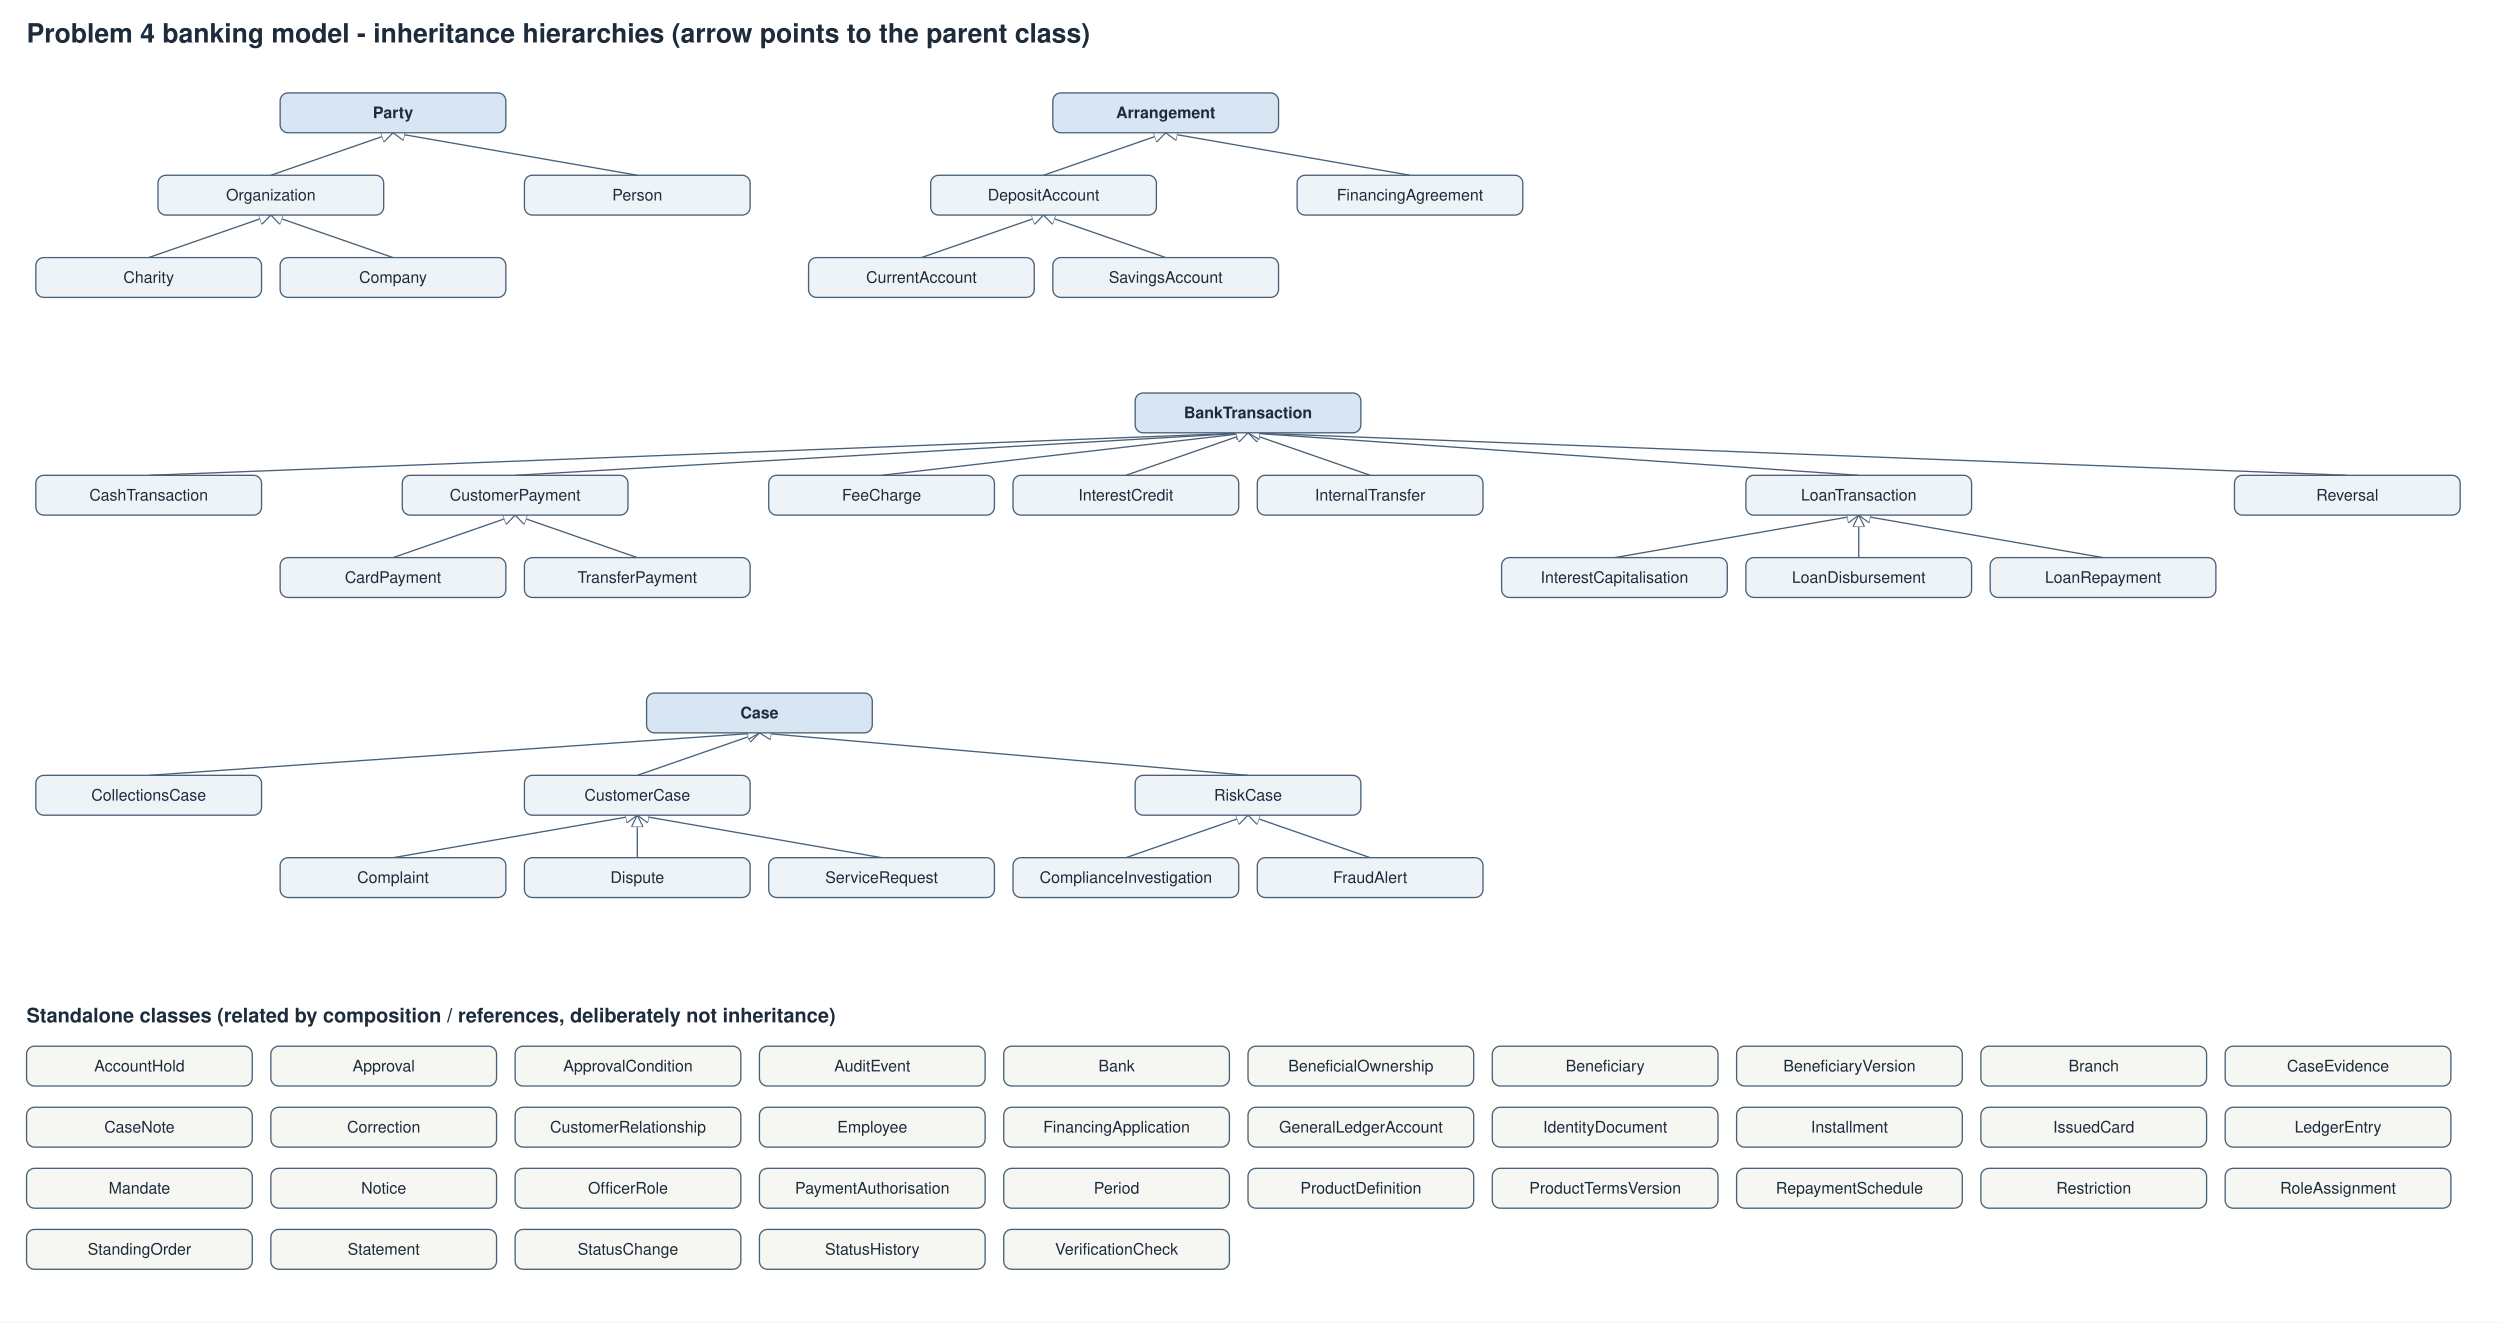
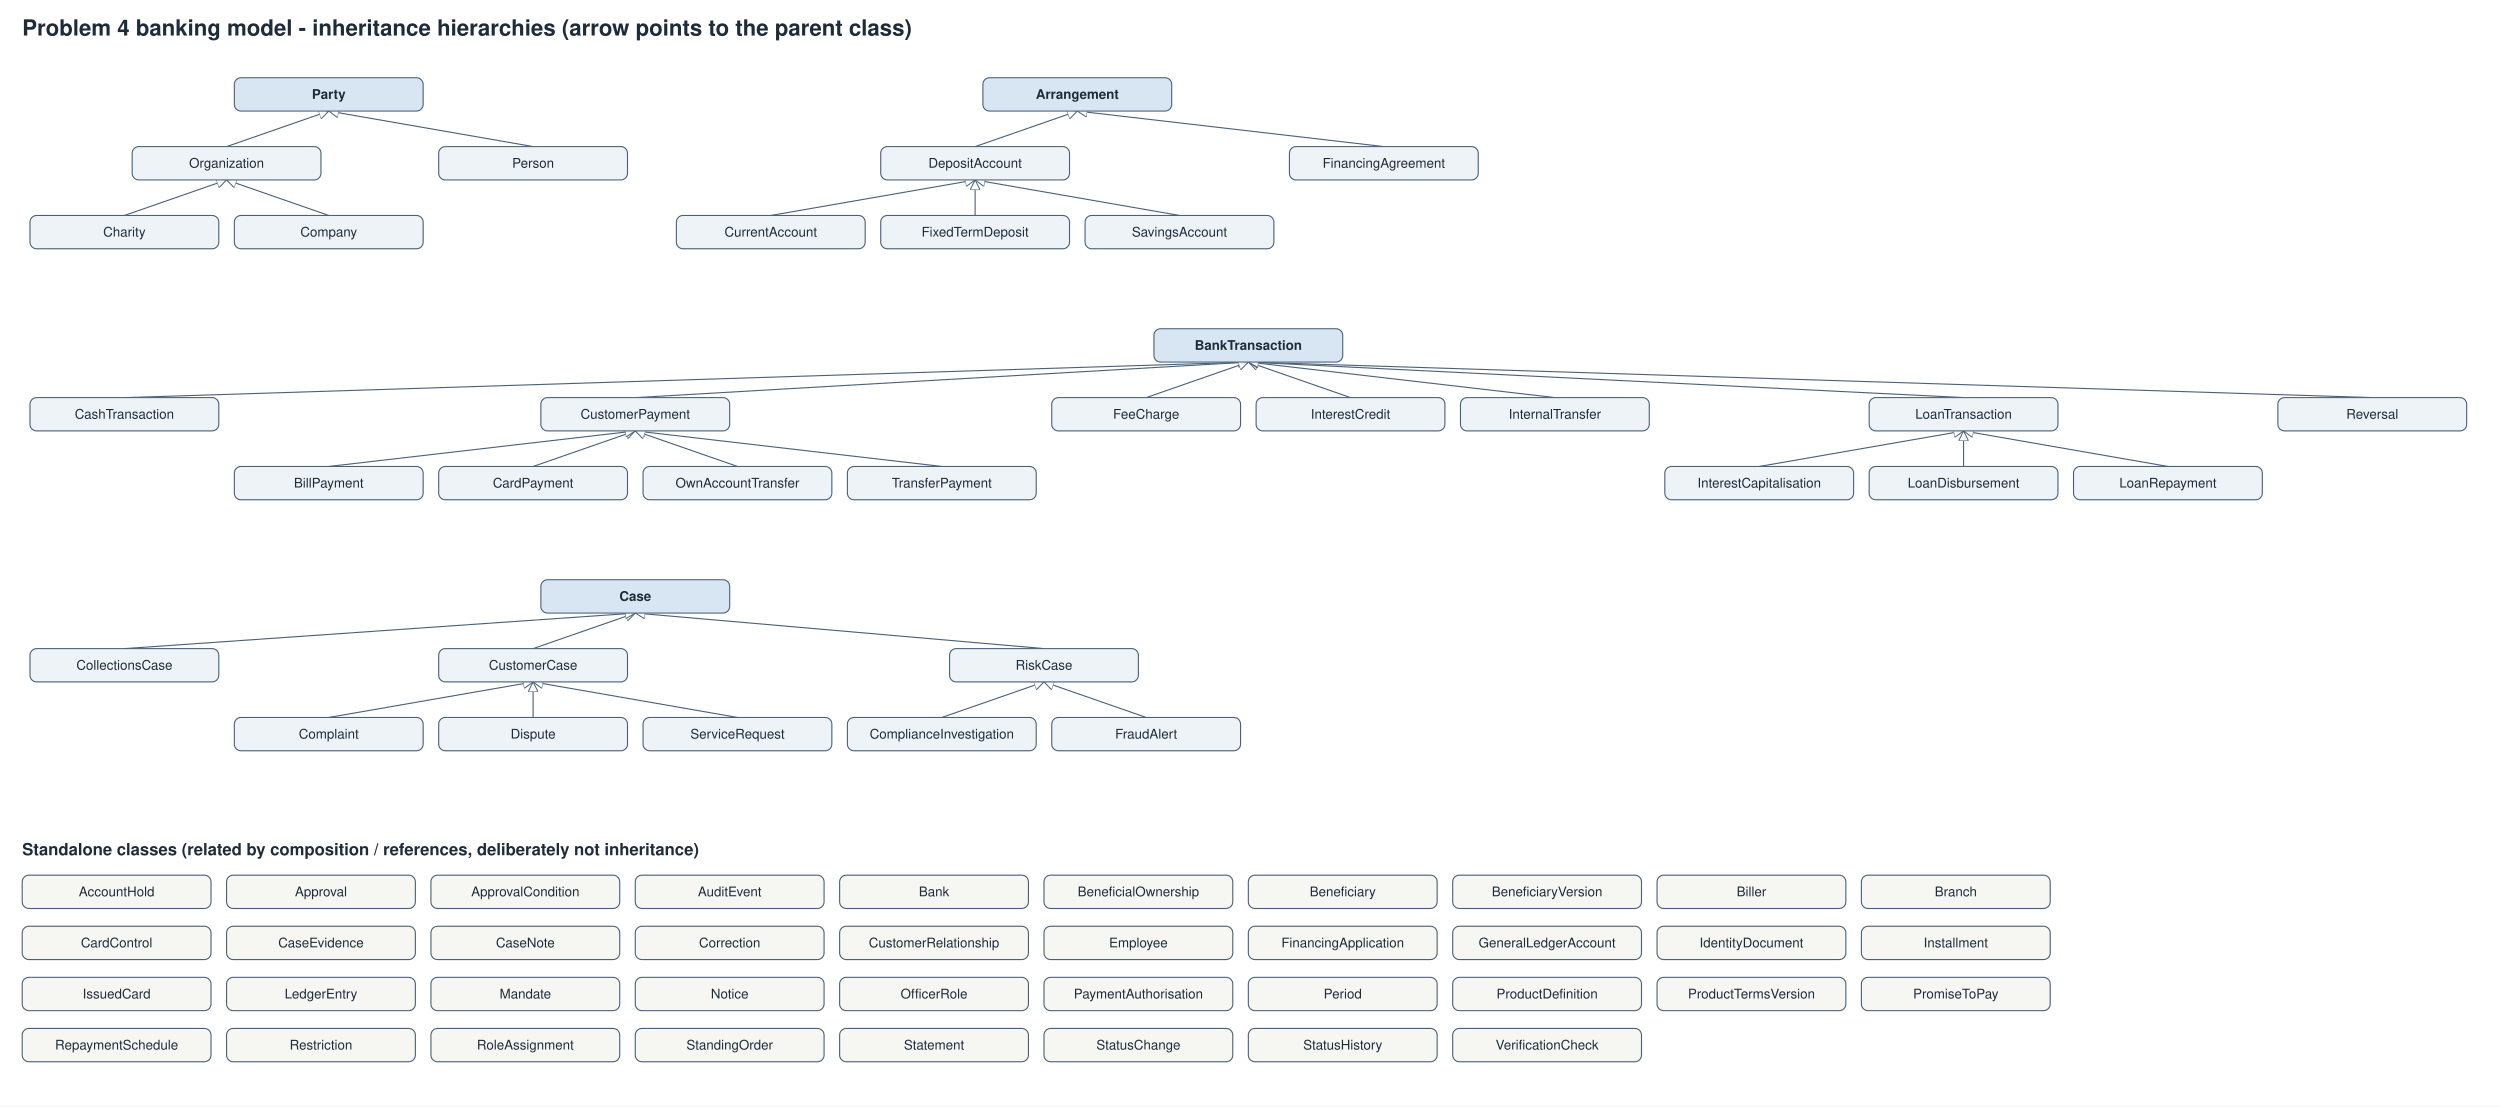
- <svg xmlns="http://www.w3.org/2000/svg" width="1883" height="996" font-family="Helvetica, Arial, sans-serif" font-size="12">
+ <svg xmlns="http://www.w3.org/2000/svg" width="2251" height="996" font-family="Helvetica, Arial, sans-serif" font-size="12">
  <rect width="100%" height="100%" fill="#ffffff" />
  <text x="20" y="32" font-size="20" font-weight="bold" fill="#1d2b3a">Problem 4 banking model - inheritance hierarchies (arrow points to the parent class)</text>
  <text x="20" y="770" font-size="15" font-weight="bold" fill="#1d2b3a">Standalone classes (related by composition / references, deliberately not inheritance)</text>
  <defs>
    <marker id="tri" viewBox="0 0 10 10" refX="10" refY="5" markerWidth="9" markerHeight="9" orient="auto">
      <path d="M0,0 L10,5 L0,10 z" fill="#ffffff" stroke="#4a6076" />
    </marker>
  </defs>
  <line x1="480" y1="132" x2="296" y2="100" stroke="#4a6076" marker-end="url(#tri)" />
  <line x1="204" y1="132" x2="296" y2="100" stroke="#4a6076" marker-end="url(#tri)" />
  <line x1="296" y1="194" x2="204" y2="162" stroke="#4a6076" marker-end="url(#tri)" />
  <line x1="112" y1="194" x2="204" y2="162" stroke="#4a6076" marker-end="url(#tri)" />
-   <line x1="786" y1="132" x2="878" y2="100" stroke="#4a6076" marker-end="url(#tri)" />
-   <line x1="694" y1="194" x2="786" y2="162" stroke="#4a6076" marker-end="url(#tri)" />
-   <line x1="878" y1="194" x2="786" y2="162" stroke="#4a6076" marker-end="url(#tri)" />
-   <line x1="1062" y1="132" x2="878" y2="100" stroke="#4a6076" marker-end="url(#tri)" />
-   <line x1="388" y1="358" x2="940" y2="326" stroke="#4a6076" marker-end="url(#tri)" />
-   <line x1="480" y1="420" x2="388" y2="388" stroke="#4a6076" marker-end="url(#tri)" />
-   <line x1="296" y1="420" x2="388" y2="388" stroke="#4a6076" marker-end="url(#tri)" />
-   <line x1="112" y1="358" x2="940" y2="326" stroke="#4a6076" marker-end="url(#tri)" />
-   <line x1="664" y1="358" x2="940" y2="326" stroke="#4a6076" marker-end="url(#tri)" />
-   <line x1="848" y1="358" x2="940" y2="326" stroke="#4a6076" marker-end="url(#tri)" />
-   <line x1="1768" y1="358" x2="940" y2="326" stroke="#4a6076" marker-end="url(#tri)" />
-   <line x1="1032" y1="358" x2="940" y2="326" stroke="#4a6076" marker-end="url(#tri)" />
-   <line x1="1400" y1="358" x2="940" y2="326" stroke="#4a6076" marker-end="url(#tri)" />
-   <line x1="1400" y1="420" x2="1400" y2="388" stroke="#4a6076" marker-end="url(#tri)" />
-   <line x1="1216" y1="420" x2="1400" y2="388" stroke="#4a6076" marker-end="url(#tri)" />
-   <line x1="1584" y1="420" x2="1400" y2="388" stroke="#4a6076" marker-end="url(#tri)" />
+   <line x1="878" y1="132" x2="970" y2="100" stroke="#4a6076" marker-end="url(#tri)" />
+   <line x1="694" y1="194" x2="878" y2="162" stroke="#4a6076" marker-end="url(#tri)" />
+   <line x1="1062" y1="194" x2="878" y2="162" stroke="#4a6076" marker-end="url(#tri)" />
+   <line x1="878" y1="194" x2="878" y2="162" stroke="#4a6076" marker-end="url(#tri)" />
+   <line x1="1246" y1="132" x2="970" y2="100" stroke="#4a6076" marker-end="url(#tri)" />
+   <line x1="572" y1="358" x2="1124" y2="326" stroke="#4a6076" marker-end="url(#tri)" />
+   <line x1="848" y1="420" x2="572" y2="388" stroke="#4a6076" marker-end="url(#tri)" />
+   <line x1="480" y1="420" x2="572" y2="388" stroke="#4a6076" marker-end="url(#tri)" />
+   <line x1="296" y1="420" x2="572" y2="388" stroke="#4a6076" marker-end="url(#tri)" />
+   <line x1="664" y1="420" x2="572" y2="388" stroke="#4a6076" marker-end="url(#tri)" />
+   <line x1="112" y1="358" x2="1124" y2="326" stroke="#4a6076" marker-end="url(#tri)" />
+   <line x1="1032" y1="358" x2="1124" y2="326" stroke="#4a6076" marker-end="url(#tri)" />
+   <line x1="1216" y1="358" x2="1124" y2="326" stroke="#4a6076" marker-end="url(#tri)" />
+   <line x1="2136" y1="358" x2="1124" y2="326" stroke="#4a6076" marker-end="url(#tri)" />
+   <line x1="1400" y1="358" x2="1124" y2="326" stroke="#4a6076" marker-end="url(#tri)" />
+   <line x1="1768" y1="358" x2="1124" y2="326" stroke="#4a6076" marker-end="url(#tri)" />
+   <line x1="1768" y1="420" x2="1768" y2="388" stroke="#4a6076" marker-end="url(#tri)" />
+   <line x1="1584" y1="420" x2="1768" y2="388" stroke="#4a6076" marker-end="url(#tri)" />
+   <line x1="1952" y1="420" x2="1768" y2="388" stroke="#4a6076" marker-end="url(#tri)" />
  <line x1="480" y1="584" x2="572" y2="552" stroke="#4a6076" marker-end="url(#tri)" />
  <line x1="480" y1="646" x2="480" y2="614" stroke="#4a6076" marker-end="url(#tri)" />
  <line x1="296" y1="646" x2="480" y2="614" stroke="#4a6076" marker-end="url(#tri)" />
  <line x1="664" y1="646" x2="480" y2="614" stroke="#4a6076" marker-end="url(#tri)" />
  <line x1="940" y1="584" x2="572" y2="552" stroke="#4a6076" marker-end="url(#tri)" />
  <line x1="1032" y1="646" x2="940" y2="614" stroke="#4a6076" marker-end="url(#tri)" />
  <line x1="848" y1="646" x2="940" y2="614" stroke="#4a6076" marker-end="url(#tri)" />
  <line x1="112" y1="584" x2="572" y2="552" stroke="#4a6076" marker-end="url(#tri)" />
  <rect x="211" y="70" width="170" height="30" rx="6" fill="#d8e6f3" stroke="#4a6076" />
  <text x="296" y="89" text-anchor="middle" fill="#1d2b3a" font-weight="bold">Party</text>
  <rect x="119" y="132" width="170" height="30" rx="6" fill="#eef3f8" stroke="#4a6076" />
  <text x="204" y="151" text-anchor="middle" fill="#1d2b3a">Organization</text>
  <rect x="27" y="194" width="170" height="30" rx="6" fill="#eef3f8" stroke="#4a6076" />
  <text x="112" y="213" text-anchor="middle" fill="#1d2b3a">Charity</text>
  <rect x="211" y="194" width="170" height="30" rx="6" fill="#eef3f8" stroke="#4a6076" />
  <text x="296" y="213" text-anchor="middle" fill="#1d2b3a">Company</text>
  <rect x="395" y="132" width="170" height="30" rx="6" fill="#eef3f8" stroke="#4a6076" />
  <text x="480" y="151" text-anchor="middle" fill="#1d2b3a">Person</text>
-   <rect x="793" y="70" width="170" height="30" rx="6" fill="#d8e6f3" stroke="#4a6076" />
-   <text x="878" y="89" text-anchor="middle" fill="#1d2b3a" font-weight="bold">Arrangement</text>
-   <rect x="701" y="132" width="170" height="30" rx="6" fill="#eef3f8" stroke="#4a6076" />
-   <text x="786" y="151" text-anchor="middle" fill="#1d2b3a">DepositAccount</text>
+   <rect x="885" y="70" width="170" height="30" rx="6" fill="#d8e6f3" stroke="#4a6076" />
+   <text x="970" y="89" text-anchor="middle" fill="#1d2b3a" font-weight="bold">Arrangement</text>
+   <rect x="793" y="132" width="170" height="30" rx="6" fill="#eef3f8" stroke="#4a6076" />
+   <text x="878" y="151" text-anchor="middle" fill="#1d2b3a">DepositAccount</text>
  <rect x="609" y="194" width="170" height="30" rx="6" fill="#eef3f8" stroke="#4a6076" />
  <text x="694" y="213" text-anchor="middle" fill="#1d2b3a">CurrentAccount</text>
  <rect x="793" y="194" width="170" height="30" rx="6" fill="#eef3f8" stroke="#4a6076" />
-   <text x="878" y="213" text-anchor="middle" fill="#1d2b3a">SavingsAccount</text>
-   <rect x="977" y="132" width="170" height="30" rx="6" fill="#eef3f8" stroke="#4a6076" />
-   <text x="1062" y="151" text-anchor="middle" fill="#1d2b3a">FinancingAgreement</text>
-   <rect x="855" y="296" width="170" height="30" rx="6" fill="#d8e6f3" stroke="#4a6076" />
-   <text x="940" y="315" text-anchor="middle" fill="#1d2b3a" font-weight="bold">BankTransaction</text>
+   <text x="878" y="213" text-anchor="middle" fill="#1d2b3a">FixedTermDeposit</text>
+   <rect x="977" y="194" width="170" height="30" rx="6" fill="#eef3f8" stroke="#4a6076" />
+   <text x="1062" y="213" text-anchor="middle" fill="#1d2b3a">SavingsAccount</text>
+   <rect x="1161" y="132" width="170" height="30" rx="6" fill="#eef3f8" stroke="#4a6076" />
+   <text x="1246" y="151" text-anchor="middle" fill="#1d2b3a">FinancingAgreement</text>
+   <rect x="1039" y="296" width="170" height="30" rx="6" fill="#d8e6f3" stroke="#4a6076" />
+   <text x="1124" y="315" text-anchor="middle" fill="#1d2b3a" font-weight="bold">BankTransaction</text>
  <rect x="27" y="358" width="170" height="30" rx="6" fill="#eef3f8" stroke="#4a6076" />
  <text x="112" y="377" text-anchor="middle" fill="#1d2b3a">CashTransaction</text>
-   <rect x="303" y="358" width="170" height="30" rx="6" fill="#eef3f8" stroke="#4a6076" />
-   <text x="388" y="377" text-anchor="middle" fill="#1d2b3a">CustomerPayment</text>
+   <rect x="487" y="358" width="170" height="30" rx="6" fill="#eef3f8" stroke="#4a6076" />
+   <text x="572" y="377" text-anchor="middle" fill="#1d2b3a">CustomerPayment</text>
  <rect x="211" y="420" width="170" height="30" rx="6" fill="#eef3f8" stroke="#4a6076" />
-   <text x="296" y="439" text-anchor="middle" fill="#1d2b3a">CardPayment</text>
+   <text x="296" y="439" text-anchor="middle" fill="#1d2b3a">BillPayment</text>
  <rect x="395" y="420" width="170" height="30" rx="6" fill="#eef3f8" stroke="#4a6076" />
-   <text x="480" y="439" text-anchor="middle" fill="#1d2b3a">TransferPayment</text>
-   <rect x="579" y="358" width="170" height="30" rx="6" fill="#eef3f8" stroke="#4a6076" />
-   <text x="664" y="377" text-anchor="middle" fill="#1d2b3a">FeeCharge</text>
-   <rect x="763" y="358" width="170" height="30" rx="6" fill="#eef3f8" stroke="#4a6076" />
-   <text x="848" y="377" text-anchor="middle" fill="#1d2b3a">InterestCredit</text>
+   <text x="480" y="439" text-anchor="middle" fill="#1d2b3a">CardPayment</text>
+   <rect x="579" y="420" width="170" height="30" rx="6" fill="#eef3f8" stroke="#4a6076" />
+   <text x="664" y="439" text-anchor="middle" fill="#1d2b3a">OwnAccountTransfer</text>
+   <rect x="763" y="420" width="170" height="30" rx="6" fill="#eef3f8" stroke="#4a6076" />
+   <text x="848" y="439" text-anchor="middle" fill="#1d2b3a">TransferPayment</text>
  <rect x="947" y="358" width="170" height="30" rx="6" fill="#eef3f8" stroke="#4a6076" />
-   <text x="1032" y="377" text-anchor="middle" fill="#1d2b3a">InternalTransfer</text>
+   <text x="1032" y="377" text-anchor="middle" fill="#1d2b3a">FeeCharge</text>
+   <rect x="1131" y="358" width="170" height="30" rx="6" fill="#eef3f8" stroke="#4a6076" />
+   <text x="1216" y="377" text-anchor="middle" fill="#1d2b3a">InterestCredit</text>
  <rect x="1315" y="358" width="170" height="30" rx="6" fill="#eef3f8" stroke="#4a6076" />
-   <text x="1400" y="377" text-anchor="middle" fill="#1d2b3a">LoanTransaction</text>
-   <rect x="1131" y="420" width="170" height="30" rx="6" fill="#eef3f8" stroke="#4a6076" />
-   <text x="1216" y="439" text-anchor="middle" fill="#1d2b3a">InterestCapitalisation</text>
-   <rect x="1315" y="420" width="170" height="30" rx="6" fill="#eef3f8" stroke="#4a6076" />
-   <text x="1400" y="439" text-anchor="middle" fill="#1d2b3a">LoanDisbursement</text>
+   <text x="1400" y="377" text-anchor="middle" fill="#1d2b3a">InternalTransfer</text>
+   <rect x="1683" y="358" width="170" height="30" rx="6" fill="#eef3f8" stroke="#4a6076" />
+   <text x="1768" y="377" text-anchor="middle" fill="#1d2b3a">LoanTransaction</text>
  <rect x="1499" y="420" width="170" height="30" rx="6" fill="#eef3f8" stroke="#4a6076" />
-   <text x="1584" y="439" text-anchor="middle" fill="#1d2b3a">LoanRepayment</text>
-   <rect x="1683" y="358" width="170" height="30" rx="6" fill="#eef3f8" stroke="#4a6076" />
-   <text x="1768" y="377" text-anchor="middle" fill="#1d2b3a">Reversal</text>
+   <text x="1584" y="439" text-anchor="middle" fill="#1d2b3a">InterestCapitalisation</text>
+   <rect x="1683" y="420" width="170" height="30" rx="6" fill="#eef3f8" stroke="#4a6076" />
+   <text x="1768" y="439" text-anchor="middle" fill="#1d2b3a">LoanDisbursement</text>
+   <rect x="1867" y="420" width="170" height="30" rx="6" fill="#eef3f8" stroke="#4a6076" />
+   <text x="1952" y="439" text-anchor="middle" fill="#1d2b3a">LoanRepayment</text>
+   <rect x="2051" y="358" width="170" height="30" rx="6" fill="#eef3f8" stroke="#4a6076" />
+   <text x="2136" y="377" text-anchor="middle" fill="#1d2b3a">Reversal</text>
  <rect x="487" y="522" width="170" height="30" rx="6" fill="#d8e6f3" stroke="#4a6076" />
  <text x="572" y="541" text-anchor="middle" fill="#1d2b3a" font-weight="bold">Case</text>
  <rect x="27" y="584" width="170" height="30" rx="6" fill="#eef3f8" stroke="#4a6076" />
  <text x="112" y="603" text-anchor="middle" fill="#1d2b3a">CollectionsCase</text>
  <rect x="395" y="584" width="170" height="30" rx="6" fill="#eef3f8" stroke="#4a6076" />
  <text x="480" y="603" text-anchor="middle" fill="#1d2b3a">CustomerCase</text>
  <rect x="211" y="646" width="170" height="30" rx="6" fill="#eef3f8" stroke="#4a6076" />
  <text x="296" y="665" text-anchor="middle" fill="#1d2b3a">Complaint</text>
  <rect x="395" y="646" width="170" height="30" rx="6" fill="#eef3f8" stroke="#4a6076" />
  <text x="480" y="665" text-anchor="middle" fill="#1d2b3a">Dispute</text>
  <rect x="579" y="646" width="170" height="30" rx="6" fill="#eef3f8" stroke="#4a6076" />
  <text x="664" y="665" text-anchor="middle" fill="#1d2b3a">ServiceRequest</text>
  <rect x="855" y="584" width="170" height="30" rx="6" fill="#eef3f8" stroke="#4a6076" />
  <text x="940" y="603" text-anchor="middle" fill="#1d2b3a">RiskCase</text>
  <rect x="763" y="646" width="170" height="30" rx="6" fill="#eef3f8" stroke="#4a6076" />
  <text x="848" y="665" text-anchor="middle" fill="#1d2b3a">ComplianceInvestigation</text>
  <rect x="947" y="646" width="170" height="30" rx="6" fill="#eef3f8" stroke="#4a6076" />
  <text x="1032" y="665" text-anchor="middle" fill="#1d2b3a">FraudAlert</text>
  <rect x="20" y="788" width="170" height="30" rx="6" fill="#f6f6f2" stroke="#4a6076" />
  <text x="105" y="807" text-anchor="middle" fill="#1d2b3a">AccountHold</text>
  <rect x="204" y="788" width="170" height="30" rx="6" fill="#f6f6f2" stroke="#4a6076" />
  <text x="289" y="807" text-anchor="middle" fill="#1d2b3a">Approval</text>
  <rect x="388" y="788" width="170" height="30" rx="6" fill="#f6f6f2" stroke="#4a6076" />
  <text x="473" y="807" text-anchor="middle" fill="#1d2b3a">ApprovalCondition</text>
  <rect x="572" y="788" width="170" height="30" rx="6" fill="#f6f6f2" stroke="#4a6076" />
  <text x="657" y="807" text-anchor="middle" fill="#1d2b3a">AuditEvent</text>
  <rect x="756" y="788" width="170" height="30" rx="6" fill="#f6f6f2" stroke="#4a6076" />
  <text x="841" y="807" text-anchor="middle" fill="#1d2b3a">Bank</text>
  <rect x="940" y="788" width="170" height="30" rx="6" fill="#f6f6f2" stroke="#4a6076" />
  <text x="1025" y="807" text-anchor="middle" fill="#1d2b3a">BeneficialOwnership</text>
  <rect x="1124" y="788" width="170" height="30" rx="6" fill="#f6f6f2" stroke="#4a6076" />
  <text x="1209" y="807" text-anchor="middle" fill="#1d2b3a">Beneficiary</text>
  <rect x="1308" y="788" width="170" height="30" rx="6" fill="#f6f6f2" stroke="#4a6076" />
  <text x="1393" y="807" text-anchor="middle" fill="#1d2b3a">BeneficiaryVersion</text>
  <rect x="1492" y="788" width="170" height="30" rx="6" fill="#f6f6f2" stroke="#4a6076" />
-   <text x="1577" y="807" text-anchor="middle" fill="#1d2b3a">Branch</text>
+   <text x="1577" y="807" text-anchor="middle" fill="#1d2b3a">Biller</text>
  <rect x="1676" y="788" width="170" height="30" rx="6" fill="#f6f6f2" stroke="#4a6076" />
-   <text x="1761" y="807" text-anchor="middle" fill="#1d2b3a">CaseEvidence</text>
+   <text x="1761" y="807" text-anchor="middle" fill="#1d2b3a">Branch</text>
  <rect x="20" y="834" width="170" height="30" rx="6" fill="#f6f6f2" stroke="#4a6076" />
-   <text x="105" y="853" text-anchor="middle" fill="#1d2b3a">CaseNote</text>
+   <text x="105" y="853" text-anchor="middle" fill="#1d2b3a">CardControl</text>
  <rect x="204" y="834" width="170" height="30" rx="6" fill="#f6f6f2" stroke="#4a6076" />
-   <text x="289" y="853" text-anchor="middle" fill="#1d2b3a">Correction</text>
+   <text x="289" y="853" text-anchor="middle" fill="#1d2b3a">CaseEvidence</text>
  <rect x="388" y="834" width="170" height="30" rx="6" fill="#f6f6f2" stroke="#4a6076" />
-   <text x="473" y="853" text-anchor="middle" fill="#1d2b3a">CustomerRelationship</text>
+   <text x="473" y="853" text-anchor="middle" fill="#1d2b3a">CaseNote</text>
  <rect x="572" y="834" width="170" height="30" rx="6" fill="#f6f6f2" stroke="#4a6076" />
-   <text x="657" y="853" text-anchor="middle" fill="#1d2b3a">Employee</text>
+   <text x="657" y="853" text-anchor="middle" fill="#1d2b3a">Correction</text>
  <rect x="756" y="834" width="170" height="30" rx="6" fill="#f6f6f2" stroke="#4a6076" />
-   <text x="841" y="853" text-anchor="middle" fill="#1d2b3a">FinancingApplication</text>
+   <text x="841" y="853" text-anchor="middle" fill="#1d2b3a">CustomerRelationship</text>
  <rect x="940" y="834" width="170" height="30" rx="6" fill="#f6f6f2" stroke="#4a6076" />
-   <text x="1025" y="853" text-anchor="middle" fill="#1d2b3a">GeneralLedgerAccount</text>
+   <text x="1025" y="853" text-anchor="middle" fill="#1d2b3a">Employee</text>
  <rect x="1124" y="834" width="170" height="30" rx="6" fill="#f6f6f2" stroke="#4a6076" />
-   <text x="1209" y="853" text-anchor="middle" fill="#1d2b3a">IdentityDocument</text>
+   <text x="1209" y="853" text-anchor="middle" fill="#1d2b3a">FinancingApplication</text>
  <rect x="1308" y="834" width="170" height="30" rx="6" fill="#f6f6f2" stroke="#4a6076" />
-   <text x="1393" y="853" text-anchor="middle" fill="#1d2b3a">Installment</text>
+   <text x="1393" y="853" text-anchor="middle" fill="#1d2b3a">GeneralLedgerAccount</text>
  <rect x="1492" y="834" width="170" height="30" rx="6" fill="#f6f6f2" stroke="#4a6076" />
-   <text x="1577" y="853" text-anchor="middle" fill="#1d2b3a">IssuedCard</text>
+   <text x="1577" y="853" text-anchor="middle" fill="#1d2b3a">IdentityDocument</text>
  <rect x="1676" y="834" width="170" height="30" rx="6" fill="#f6f6f2" stroke="#4a6076" />
-   <text x="1761" y="853" text-anchor="middle" fill="#1d2b3a">LedgerEntry</text>
+   <text x="1761" y="853" text-anchor="middle" fill="#1d2b3a">Installment</text>
  <rect x="20" y="880" width="170" height="30" rx="6" fill="#f6f6f2" stroke="#4a6076" />
-   <text x="105" y="899" text-anchor="middle" fill="#1d2b3a">Mandate</text>
+   <text x="105" y="899" text-anchor="middle" fill="#1d2b3a">IssuedCard</text>
  <rect x="204" y="880" width="170" height="30" rx="6" fill="#f6f6f2" stroke="#4a6076" />
-   <text x="289" y="899" text-anchor="middle" fill="#1d2b3a">Notice</text>
+   <text x="289" y="899" text-anchor="middle" fill="#1d2b3a">LedgerEntry</text>
  <rect x="388" y="880" width="170" height="30" rx="6" fill="#f6f6f2" stroke="#4a6076" />
-   <text x="473" y="899" text-anchor="middle" fill="#1d2b3a">OfficerRole</text>
+   <text x="473" y="899" text-anchor="middle" fill="#1d2b3a">Mandate</text>
  <rect x="572" y="880" width="170" height="30" rx="6" fill="#f6f6f2" stroke="#4a6076" />
-   <text x="657" y="899" text-anchor="middle" fill="#1d2b3a">PaymentAuthorisation</text>
+   <text x="657" y="899" text-anchor="middle" fill="#1d2b3a">Notice</text>
  <rect x="756" y="880" width="170" height="30" rx="6" fill="#f6f6f2" stroke="#4a6076" />
-   <text x="841" y="899" text-anchor="middle" fill="#1d2b3a">Period</text>
+   <text x="841" y="899" text-anchor="middle" fill="#1d2b3a">OfficerRole</text>
  <rect x="940" y="880" width="170" height="30" rx="6" fill="#f6f6f2" stroke="#4a6076" />
-   <text x="1025" y="899" text-anchor="middle" fill="#1d2b3a">ProductDefinition</text>
+   <text x="1025" y="899" text-anchor="middle" fill="#1d2b3a">PaymentAuthorisation</text>
  <rect x="1124" y="880" width="170" height="30" rx="6" fill="#f6f6f2" stroke="#4a6076" />
-   <text x="1209" y="899" text-anchor="middle" fill="#1d2b3a">ProductTermsVersion</text>
+   <text x="1209" y="899" text-anchor="middle" fill="#1d2b3a">Period</text>
  <rect x="1308" y="880" width="170" height="30" rx="6" fill="#f6f6f2" stroke="#4a6076" />
-   <text x="1393" y="899" text-anchor="middle" fill="#1d2b3a">RepaymentSchedule</text>
+   <text x="1393" y="899" text-anchor="middle" fill="#1d2b3a">ProductDefinition</text>
  <rect x="1492" y="880" width="170" height="30" rx="6" fill="#f6f6f2" stroke="#4a6076" />
-   <text x="1577" y="899" text-anchor="middle" fill="#1d2b3a">Restriction</text>
+   <text x="1577" y="899" text-anchor="middle" fill="#1d2b3a">ProductTermsVersion</text>
  <rect x="1676" y="880" width="170" height="30" rx="6" fill="#f6f6f2" stroke="#4a6076" />
-   <text x="1761" y="899" text-anchor="middle" fill="#1d2b3a">RoleAssignment</text>
+   <text x="1761" y="899" text-anchor="middle" fill="#1d2b3a">PromiseToPay</text>
  <rect x="20" y="926" width="170" height="30" rx="6" fill="#f6f6f2" stroke="#4a6076" />
-   <text x="105" y="945" text-anchor="middle" fill="#1d2b3a">StandingOrder</text>
+   <text x="105" y="945" text-anchor="middle" fill="#1d2b3a">RepaymentSchedule</text>
  <rect x="204" y="926" width="170" height="30" rx="6" fill="#f6f6f2" stroke="#4a6076" />
-   <text x="289" y="945" text-anchor="middle" fill="#1d2b3a">Statement</text>
+   <text x="289" y="945" text-anchor="middle" fill="#1d2b3a">Restriction</text>
  <rect x="388" y="926" width="170" height="30" rx="6" fill="#f6f6f2" stroke="#4a6076" />
-   <text x="473" y="945" text-anchor="middle" fill="#1d2b3a">StatusChange</text>
+   <text x="473" y="945" text-anchor="middle" fill="#1d2b3a">RoleAssignment</text>
  <rect x="572" y="926" width="170" height="30" rx="6" fill="#f6f6f2" stroke="#4a6076" />
-   <text x="657" y="945" text-anchor="middle" fill="#1d2b3a">StatusHistory</text>
+   <text x="657" y="945" text-anchor="middle" fill="#1d2b3a">StandingOrder</text>
  <rect x="756" y="926" width="170" height="30" rx="6" fill="#f6f6f2" stroke="#4a6076" />
-   <text x="841" y="945" text-anchor="middle" fill="#1d2b3a">VerificationCheck</text>
+   <text x="841" y="945" text-anchor="middle" fill="#1d2b3a">Statement</text>
+   <rect x="940" y="926" width="170" height="30" rx="6" fill="#f6f6f2" stroke="#4a6076" />
+   <text x="1025" y="945" text-anchor="middle" fill="#1d2b3a">StatusChange</text>
+   <rect x="1124" y="926" width="170" height="30" rx="6" fill="#f6f6f2" stroke="#4a6076" />
+   <text x="1209" y="945" text-anchor="middle" fill="#1d2b3a">StatusHistory</text>
+   <rect x="1308" y="926" width="170" height="30" rx="6" fill="#f6f6f2" stroke="#4a6076" />
+   <text x="1393" y="945" text-anchor="middle" fill="#1d2b3a">VerificationCheck</text>
</svg>
